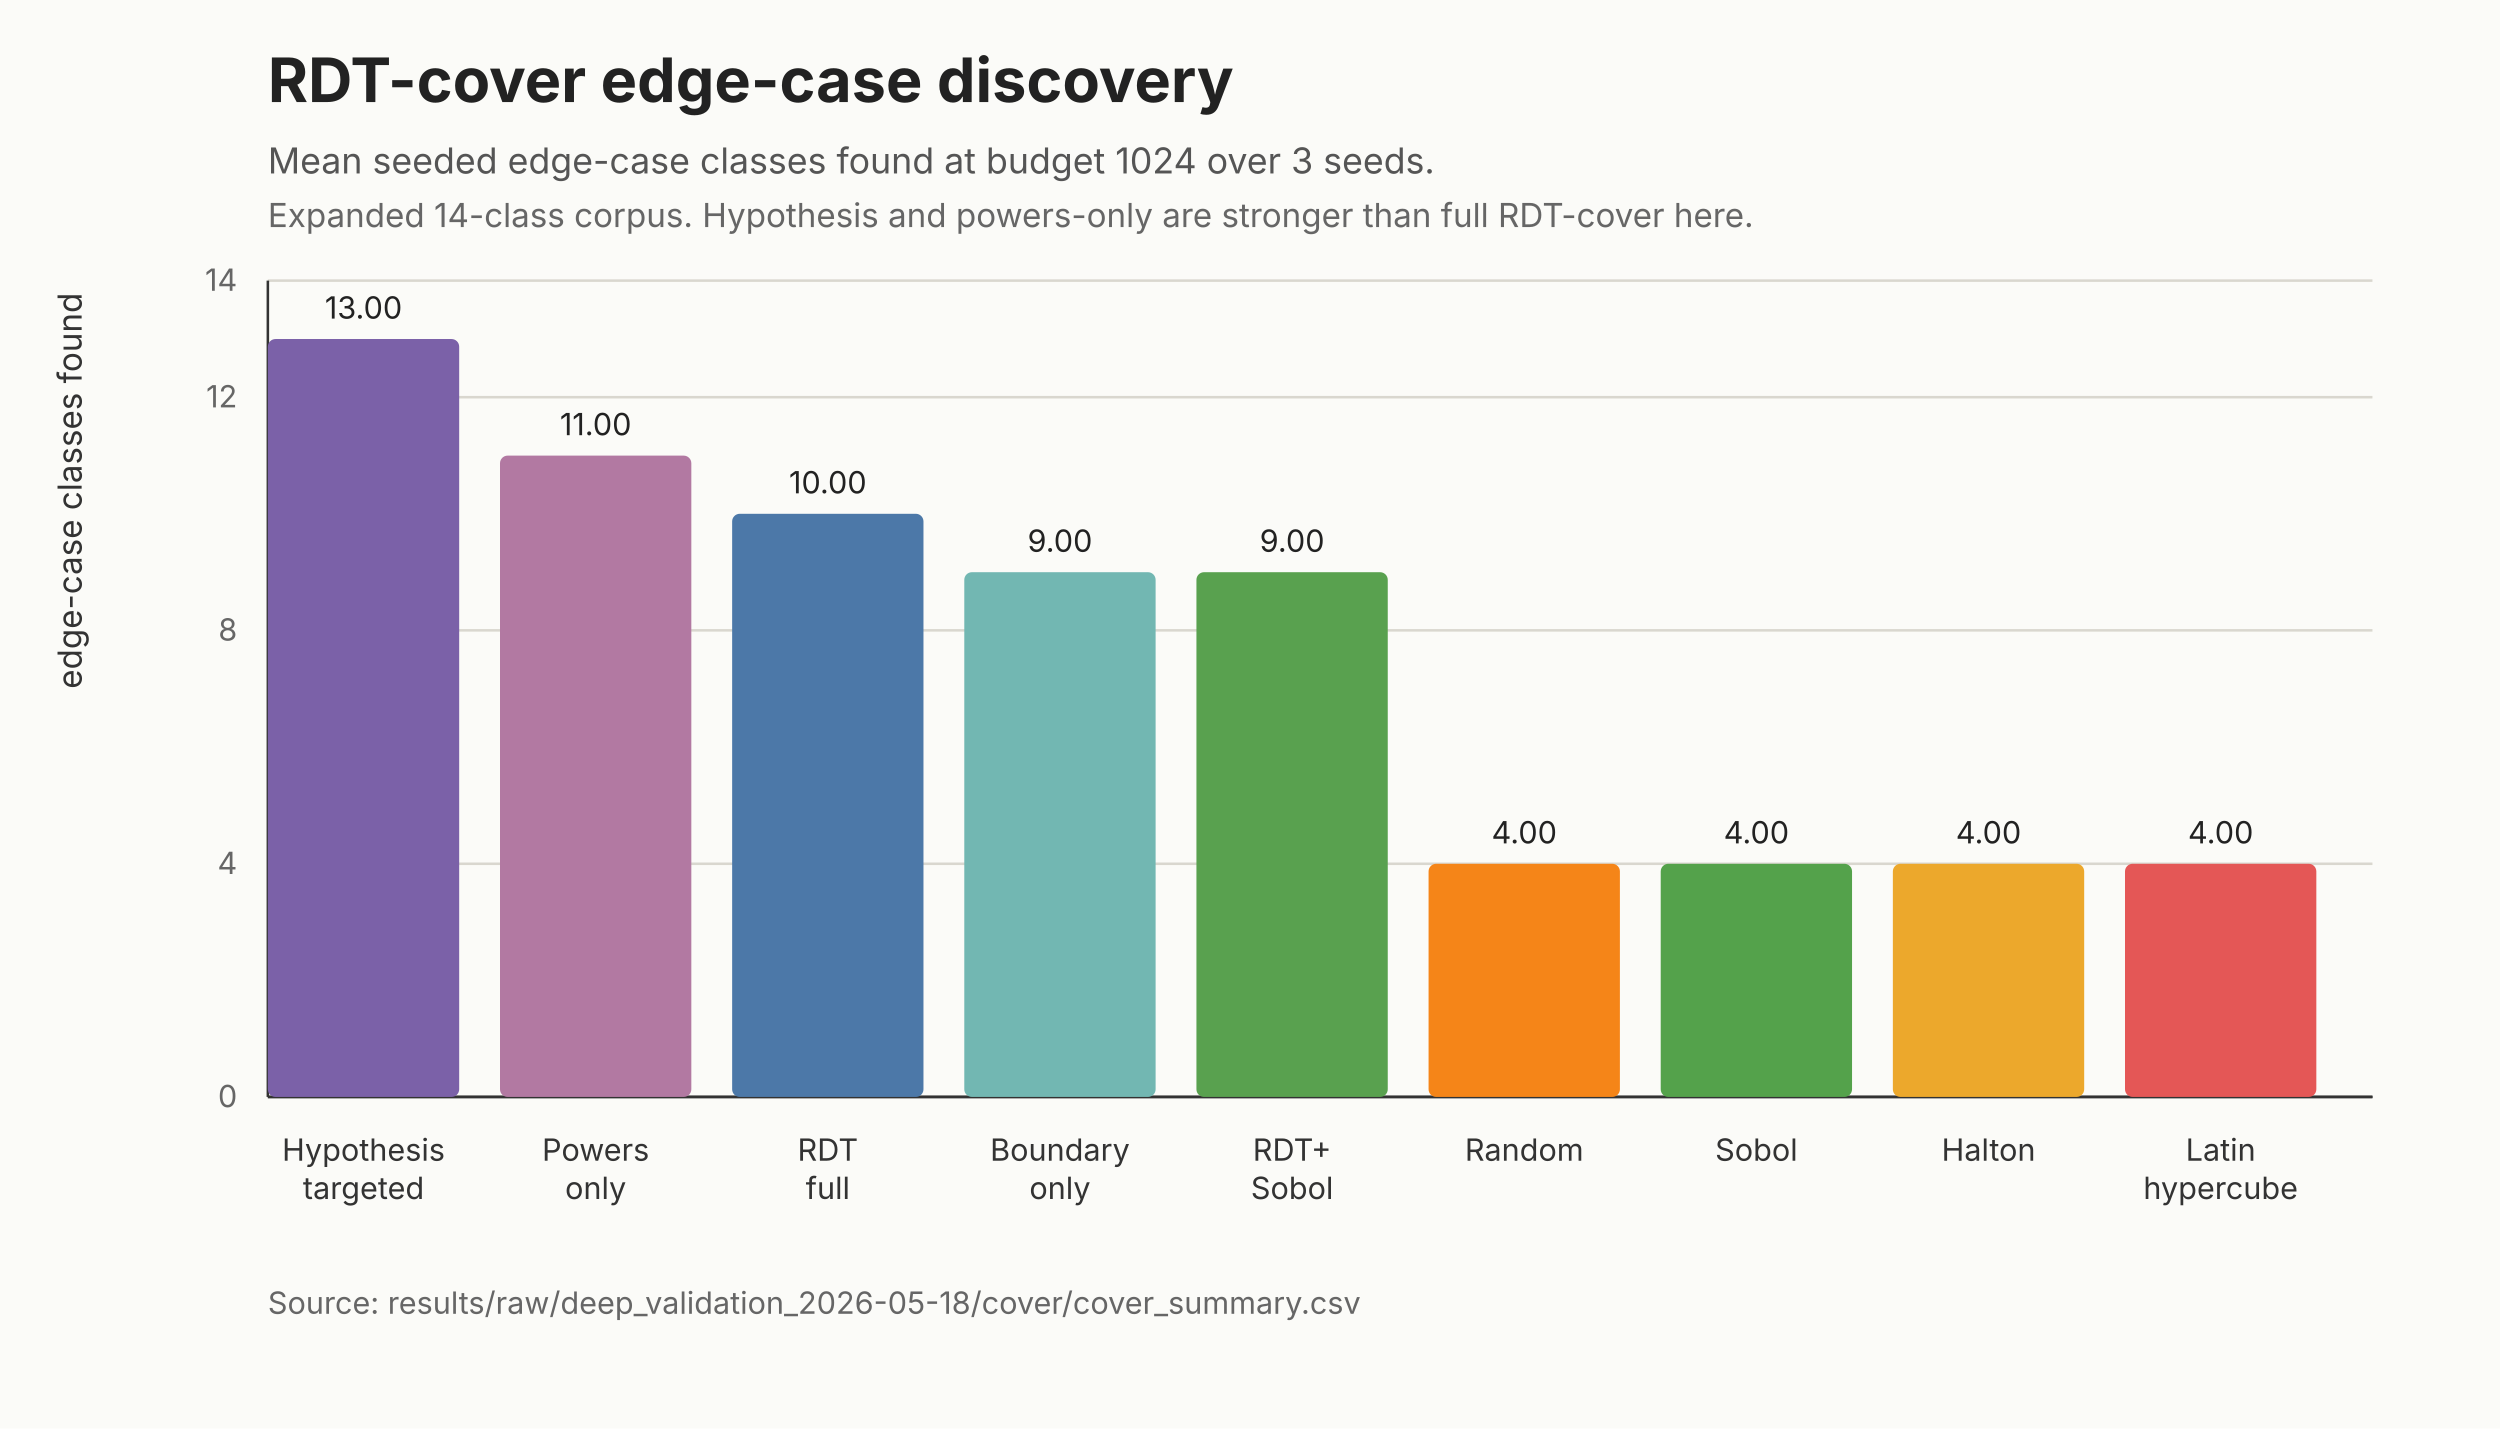
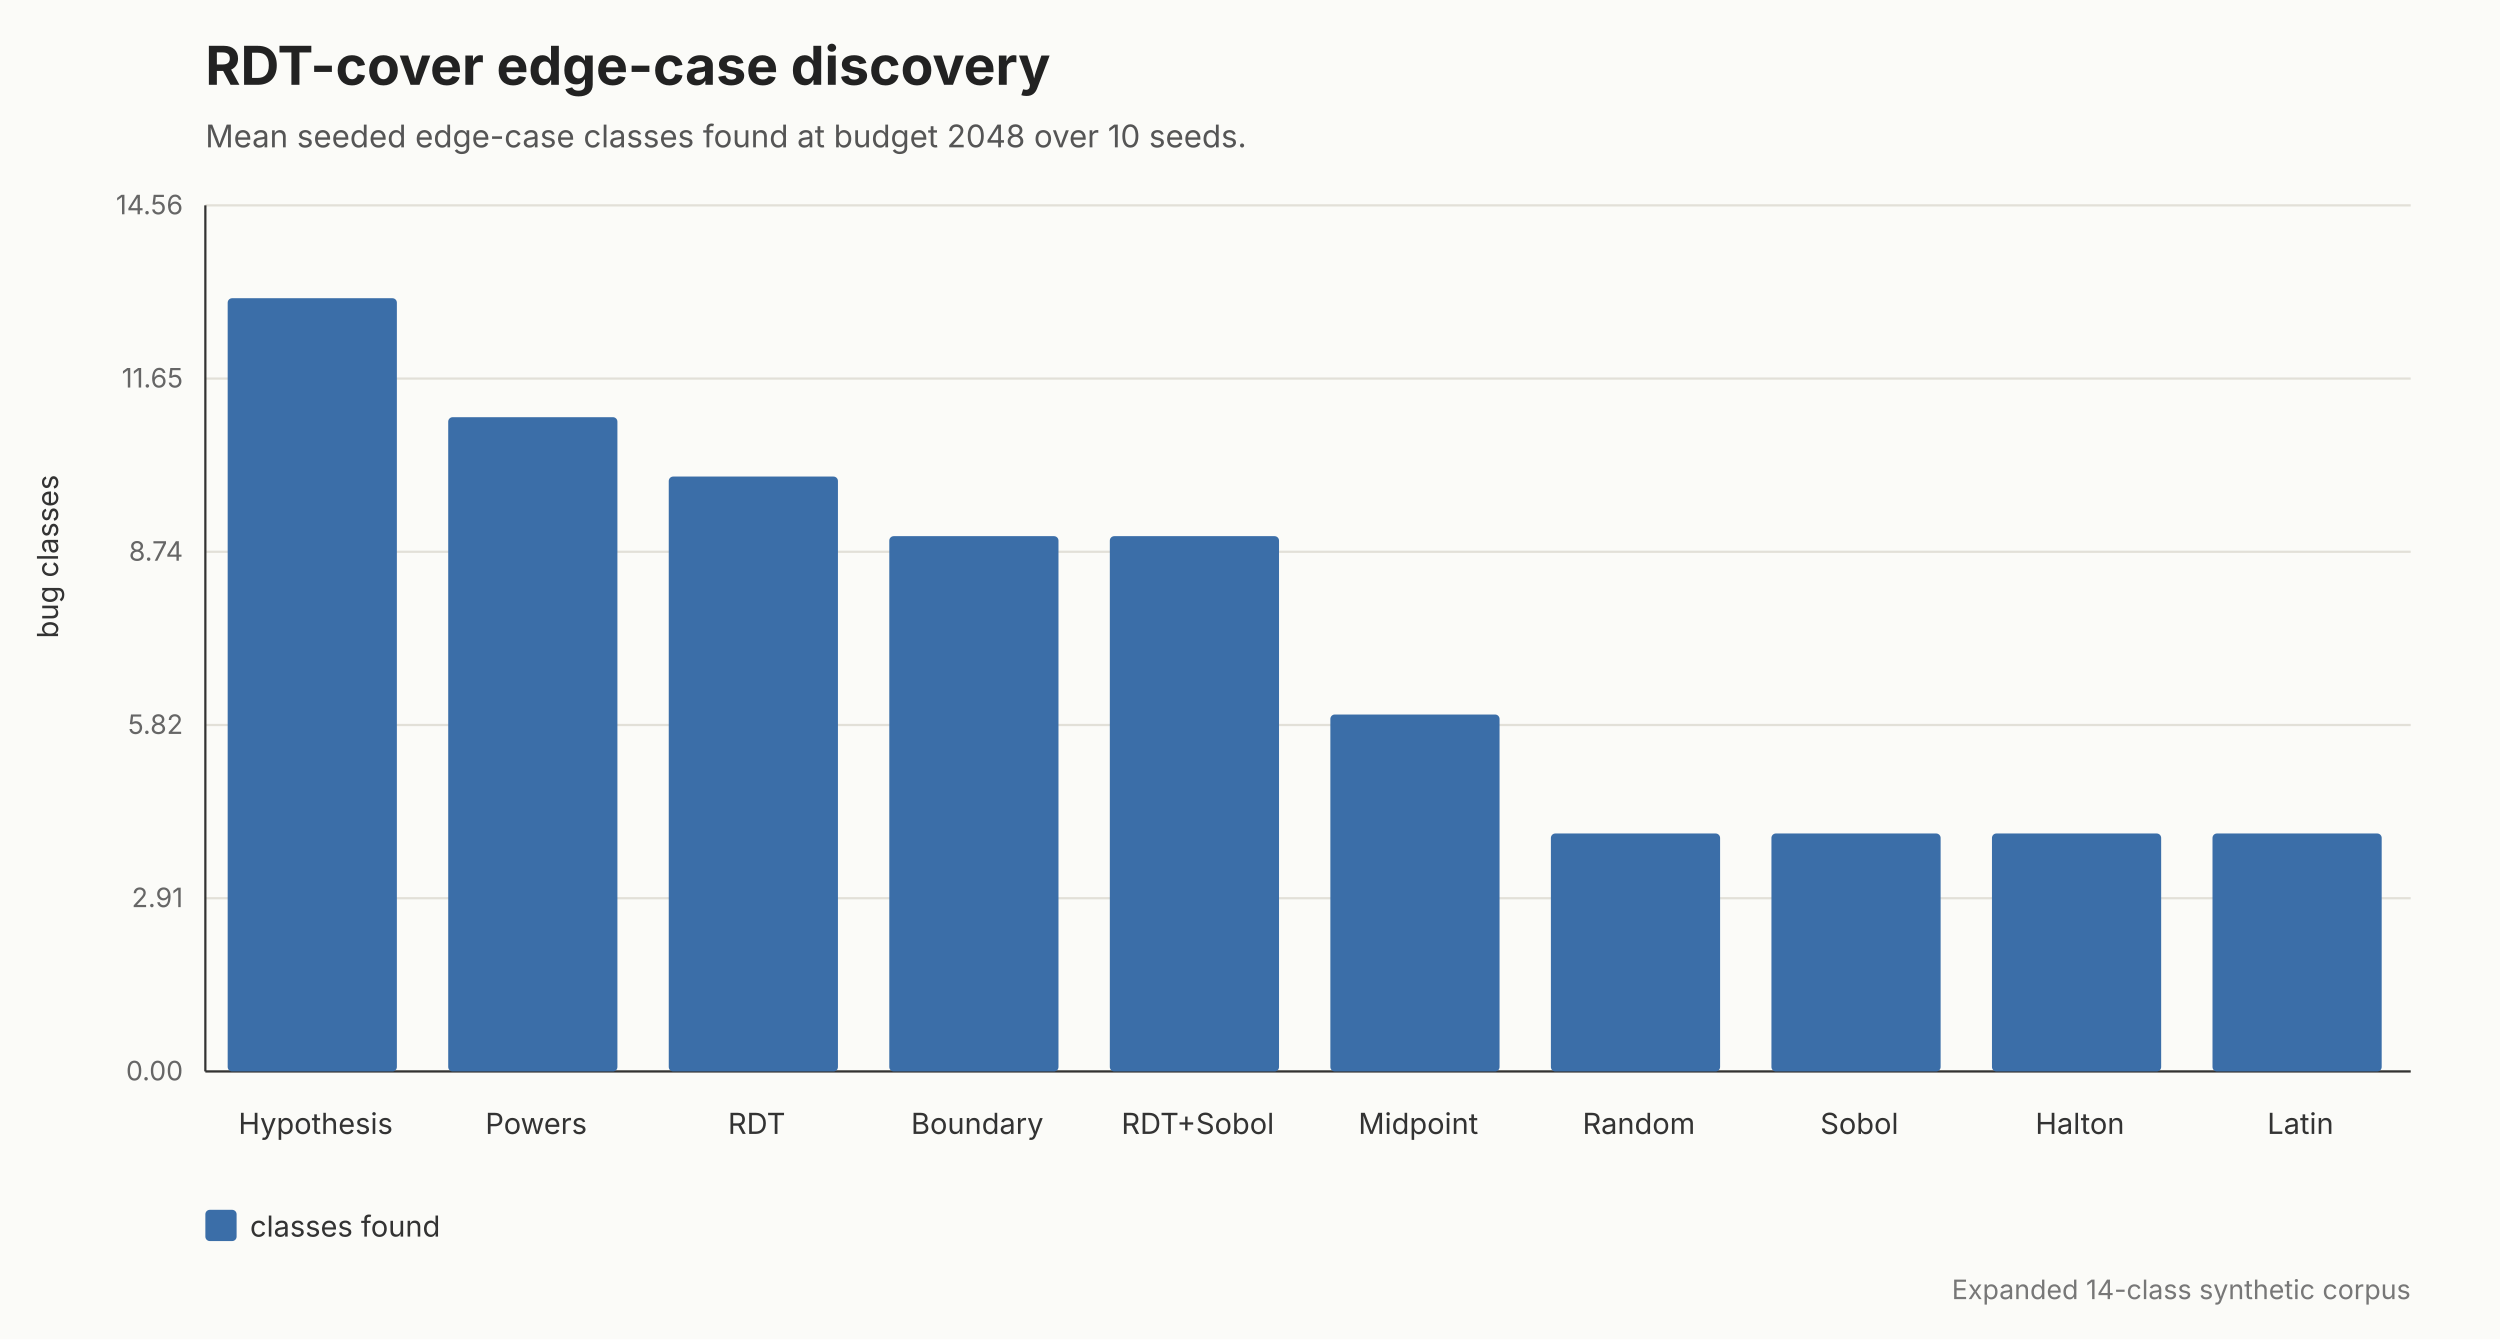
- <svg xmlns="http://www.w3.org/2000/svg" width="980" height="560" viewBox="0 0 980 560">
+ <svg xmlns="http://www.w3.org/2000/svg" width="1120" height="600" viewBox="0 0 1120 600">
  <rect width="100%" height="100%" fill="#fbfbf8" />
-   <text x="105" y="40" font-family="Inter, Arial, sans-serif" font-size="24" font-weight="700" fill="#222">RDT-cover edge-case discovery</text>
-   <text x="105" y="68" font-family="Inter, Arial, sans-serif" font-size="14" fill="#555">Mean seeded edge-case classes found at budget 1024 over 3 seeds.</text>
-   <text x="105" y="89" font-family="Inter, Arial, sans-serif" font-size="13" fill="#666">Expanded 14-class corpus. Hypothesis and powers-only are stronger than full RDT-cover here.</text>
-   <line x1="105" y1="430" x2="930" y2="430" stroke="#333" />
-   <line x1="105" y1="338.6" x2="930" y2="338.6" stroke="#d9d7cf" />
-   <line x1="105" y1="247.1" x2="930" y2="247.1" stroke="#d9d7cf" />
-   <line x1="105" y1="155.7" x2="930" y2="155.7" stroke="#d9d7cf" />
-   <line x1="105" y1="110" x2="930" y2="110" stroke="#d9d7cf" />
-   <line x1="105" y1="110" x2="105" y2="430" stroke="#333" />
-   <line x1="105" y1="430" x2="930" y2="430" stroke="#333" />
-   <text x="93" y="434" text-anchor="end" font-family="Inter, Arial, sans-serif" font-size="12" fill="#666">0</text>
-   <text x="93" y="342.6" text-anchor="end" font-family="Inter, Arial, sans-serif" font-size="12" fill="#666">4</text>
-   <text x="93" y="251.1" text-anchor="end" font-family="Inter, Arial, sans-serif" font-size="12" fill="#666">8</text>
-   <text x="93" y="159.7" text-anchor="end" font-family="Inter, Arial, sans-serif" font-size="12" fill="#666">12</text>
-   <text x="93" y="114" text-anchor="end" font-family="Inter, Arial, sans-serif" font-size="12" fill="#666">14</text>
-   <text x="32" y="270" transform="rotate(-90, 32, 270)" font-family="Inter, Arial, sans-serif" font-size="13" fill="#333">edge-case classes found</text>
-   <rect x="105" y="132.9" width="75" height="297.1" fill="#7B61A8" rx="3" />
-   <text x="142.5" y="124.9" text-anchor="middle" font-family="Inter, Arial, sans-serif" font-size="12" fill="#222">13.00</text>
-   <text x="142.5" y="455" text-anchor="middle" font-family="Inter, Arial, sans-serif" font-size="12" fill="#333">Hypothesis</text>
-   <text x="142.5" y="470" text-anchor="middle" font-family="Inter, Arial, sans-serif" font-size="12" fill="#333">targeted</text>
-   <rect x="196" y="178.6" width="75" height="251.4" fill="#B279A2" rx="3" />
-   <text x="233.5" y="170.6" text-anchor="middle" font-family="Inter, Arial, sans-serif" font-size="12" fill="#222">11.00</text>
-   <text x="233.5" y="455" text-anchor="middle" font-family="Inter, Arial, sans-serif" font-size="12" fill="#333">Powers</text>
-   <text x="233.5" y="470" text-anchor="middle" font-family="Inter, Arial, sans-serif" font-size="12" fill="#333">only</text>
-   <rect x="287" y="201.4" width="75" height="228.6" fill="#4C78A8" rx="3" />
-   <text x="324.5" y="193.4" text-anchor="middle" font-family="Inter, Arial, sans-serif" font-size="12" fill="#222">10.00</text>
-   <text x="324.5" y="455" text-anchor="middle" font-family="Inter, Arial, sans-serif" font-size="12" fill="#333">RDT</text>
-   <text x="324.5" y="470" text-anchor="middle" font-family="Inter, Arial, sans-serif" font-size="12" fill="#333">full</text>
-   <rect x="378" y="224.3" width="75" height="205.7" fill="#72B7B2" rx="3" />
-   <text x="415.5" y="216.3" text-anchor="middle" font-family="Inter, Arial, sans-serif" font-size="12" fill="#222">9.00</text>
-   <text x="415.5" y="455" text-anchor="middle" font-family="Inter, Arial, sans-serif" font-size="12" fill="#333">Boundary</text>
-   <text x="415.5" y="470" text-anchor="middle" font-family="Inter, Arial, sans-serif" font-size="12" fill="#333">only</text>
-   <rect x="469" y="224.3" width="75" height="205.7" fill="#59A14F" rx="3" />
-   <text x="506.5" y="216.3" text-anchor="middle" font-family="Inter, Arial, sans-serif" font-size="12" fill="#222">9.00</text>
-   <text x="506.5" y="455" text-anchor="middle" font-family="Inter, Arial, sans-serif" font-size="12" fill="#333">RDT+</text>
-   <text x="506.5" y="470" text-anchor="middle" font-family="Inter, Arial, sans-serif" font-size="12" fill="#333">Sobol</text>
-   <rect x="560" y="338.6" width="75" height="91.4" fill="#F58518" rx="3" />
-   <text x="597.5" y="330.6" text-anchor="middle" font-family="Inter, Arial, sans-serif" font-size="12" fill="#222">4.00</text>
-   <text x="597.5" y="455" text-anchor="middle" font-family="Inter, Arial, sans-serif" font-size="12" fill="#333">Random</text>
-   <rect x="651" y="338.6" width="75" height="91.4" fill="#54A24B" rx="3" />
-   <text x="688.5" y="330.6" text-anchor="middle" font-family="Inter, Arial, sans-serif" font-size="12" fill="#222">4.00</text>
-   <text x="688.5" y="455" text-anchor="middle" font-family="Inter, Arial, sans-serif" font-size="12" fill="#333">Sobol</text>
-   <rect x="742" y="338.6" width="75" height="91.4" fill="#ECA82C" rx="3" />
-   <text x="779.5" y="330.6" text-anchor="middle" font-family="Inter, Arial, sans-serif" font-size="12" fill="#222">4.00</text>
-   <text x="779.5" y="455" text-anchor="middle" font-family="Inter, Arial, sans-serif" font-size="12" fill="#333">Halton</text>
-   <rect x="833" y="338.6" width="75" height="91.4" fill="#E45756" rx="3" />
-   <text x="870.5" y="330.6" text-anchor="middle" font-family="Inter, Arial, sans-serif" font-size="12" fill="#222">4.00</text>
-   <text x="870.5" y="455" text-anchor="middle" font-family="Inter, Arial, sans-serif" font-size="12" fill="#333">Latin</text>
-   <text x="870.5" y="470" text-anchor="middle" font-family="Inter, Arial, sans-serif" font-size="12" fill="#333">hypercube</text>
-   <text x="105" y="515" font-family="Inter, Arial, sans-serif" font-size="12" fill="#666">Source: results/raw/deep_validation_2026-05-18/cover/cover_summary.csv</text>
+   <text x="92" y="38" font-family="Inter, Arial, sans-serif" font-size="24" font-weight="700" fill="#222">RDT-cover edge-case discovery</text>
+   <text x="92" y="66" font-family="Inter, Arial, sans-serif" font-size="14" fill="#555">Mean seeded edge-case classes found at budget 2048 over 10 seeds.</text>
+   <line x1="92" y1="480.0" x2="1080" y2="480.0" stroke="#e2e0d8" stroke-width="1" />
+   <text x="82" y="484.0" text-anchor="end" font-family="Inter, Arial, sans-serif" font-size="12" fill="#666">0.00</text>
+   <line x1="92" y1="402.4" x2="1080" y2="402.4" stroke="#e2e0d8" stroke-width="1" />
+   <text x="82" y="406.4" text-anchor="end" font-family="Inter, Arial, sans-serif" font-size="12" fill="#666">2.91</text>
+   <line x1="92" y1="324.8" x2="1080" y2="324.8" stroke="#e2e0d8" stroke-width="1" />
+   <text x="82" y="328.8" text-anchor="end" font-family="Inter, Arial, sans-serif" font-size="12" fill="#666">5.82</text>
+   <line x1="92" y1="247.2" x2="1080" y2="247.2" stroke="#e2e0d8" stroke-width="1" />
+   <text x="82" y="251.2" text-anchor="end" font-family="Inter, Arial, sans-serif" font-size="12" fill="#666">8.74</text>
+   <line x1="92" y1="169.6" x2="1080" y2="169.6" stroke="#e2e0d8" stroke-width="1" />
+   <text x="82" y="173.6" text-anchor="end" font-family="Inter, Arial, sans-serif" font-size="12" fill="#666">11.65</text>
+   <line x1="92" y1="92.0" x2="1080" y2="92.0" stroke="#e2e0d8" stroke-width="1" />
+   <text x="82" y="96.0" text-anchor="end" font-family="Inter, Arial, sans-serif" font-size="12" fill="#666">14.56</text>
+   <line x1="92" y1="92" x2="92" y2="480" stroke="#333" />
+   <line x1="92" y1="480" x2="1080" y2="480" stroke="#333" />
+   <text x="26" y="286.0" transform="rotate(-90, 26, 286.0)" font-family="Inter, Arial, sans-serif" font-size="13" fill="#333">bug classes</text>
+   <text x="141.4" y="508" text-anchor="middle" font-family="Inter, Arial, sans-serif" font-size="13" fill="#333">Hypothesis</text>
+   <rect x="102.0" y="133.6" width="75.8" height="346.4" fill="#3B6EA8" rx="2" />
+   <text x="240.2" y="508" text-anchor="middle" font-family="Inter, Arial, sans-serif" font-size="13" fill="#333">Powers</text>
+   <rect x="200.8" y="186.9" width="75.8" height="293.1" fill="#3B6EA8" rx="2" />
+   <text x="339.0" y="508" text-anchor="middle" font-family="Inter, Arial, sans-serif" font-size="13" fill="#333">RDT</text>
+   <rect x="299.6" y="213.5" width="75.8" height="266.5" fill="#3B6EA8" rx="2" />
+   <text x="437.8" y="508" text-anchor="middle" font-family="Inter, Arial, sans-serif" font-size="13" fill="#333">Boundary</text>
+   <rect x="398.4" y="240.2" width="75.8" height="239.8" fill="#3B6EA8" rx="2" />
+   <text x="536.6" y="508" text-anchor="middle" font-family="Inter, Arial, sans-serif" font-size="13" fill="#333">RDT+Sobol</text>
+   <rect x="497.2" y="240.2" width="75.8" height="239.8" fill="#3B6EA8" rx="2" />
+   <text x="635.4" y="508" text-anchor="middle" font-family="Inter, Arial, sans-serif" font-size="13" fill="#333">Midpoint</text>
+   <rect x="596.0" y="320.1" width="75.8" height="159.9" fill="#3B6EA8" rx="2" />
+   <text x="734.2" y="508" text-anchor="middle" font-family="Inter, Arial, sans-serif" font-size="13" fill="#333">Random</text>
+   <rect x="694.8" y="373.4" width="75.8" height="106.6" fill="#3B6EA8" rx="2" />
+   <text x="833.0" y="508" text-anchor="middle" font-family="Inter, Arial, sans-serif" font-size="13" fill="#333">Sobol</text>
+   <rect x="793.6" y="373.4" width="75.8" height="106.6" fill="#3B6EA8" rx="2" />
+   <text x="931.8" y="508" text-anchor="middle" font-family="Inter, Arial, sans-serif" font-size="13" fill="#333">Halton</text>
+   <rect x="892.4" y="373.4" width="75.8" height="106.6" fill="#3B6EA8" rx="2" />
+   <text x="1030.6" y="508" text-anchor="middle" font-family="Inter, Arial, sans-serif" font-size="13" fill="#333">Latin</text>
+   <rect x="991.2" y="373.4" width="75.8" height="106.6" fill="#3B6EA8" rx="2" />
+   <rect x="92" y="542" width="14" height="14" fill="#3B6EA8" rx="2" />
+   <text x="112" y="554" font-family="Inter, Arial, sans-serif" font-size="13" fill="#333">classes found</text>
+   <text x="1080" y="582" text-anchor="end" font-family="Inter, Arial, sans-serif" font-size="12" fill="#777">Expanded 14-class synthetic corpus</text>
</svg>
